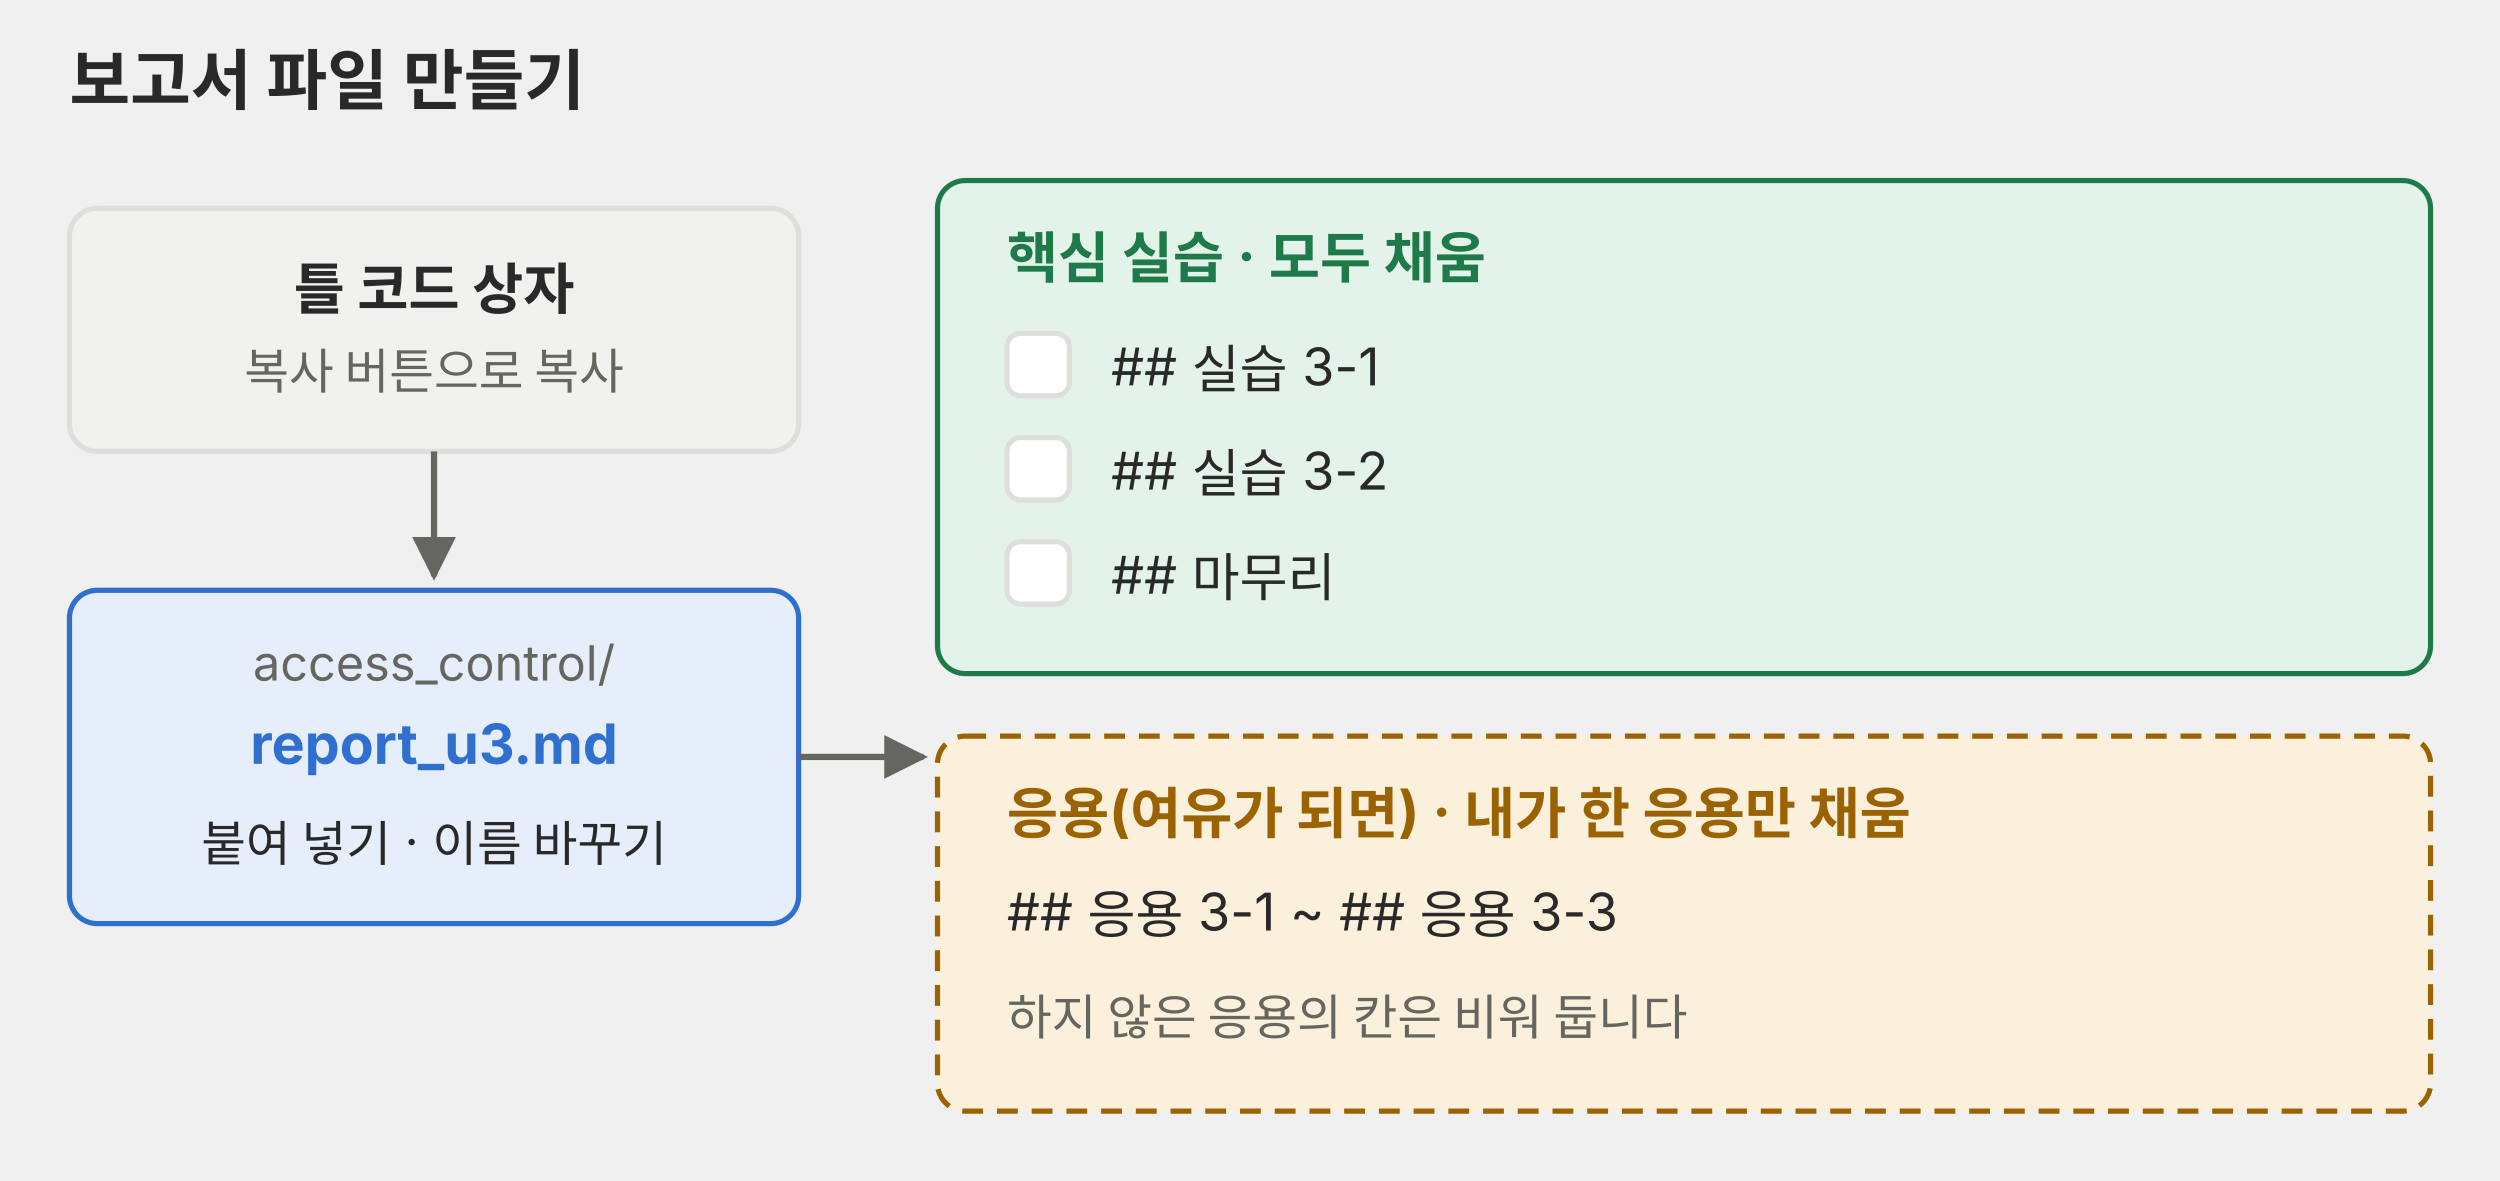
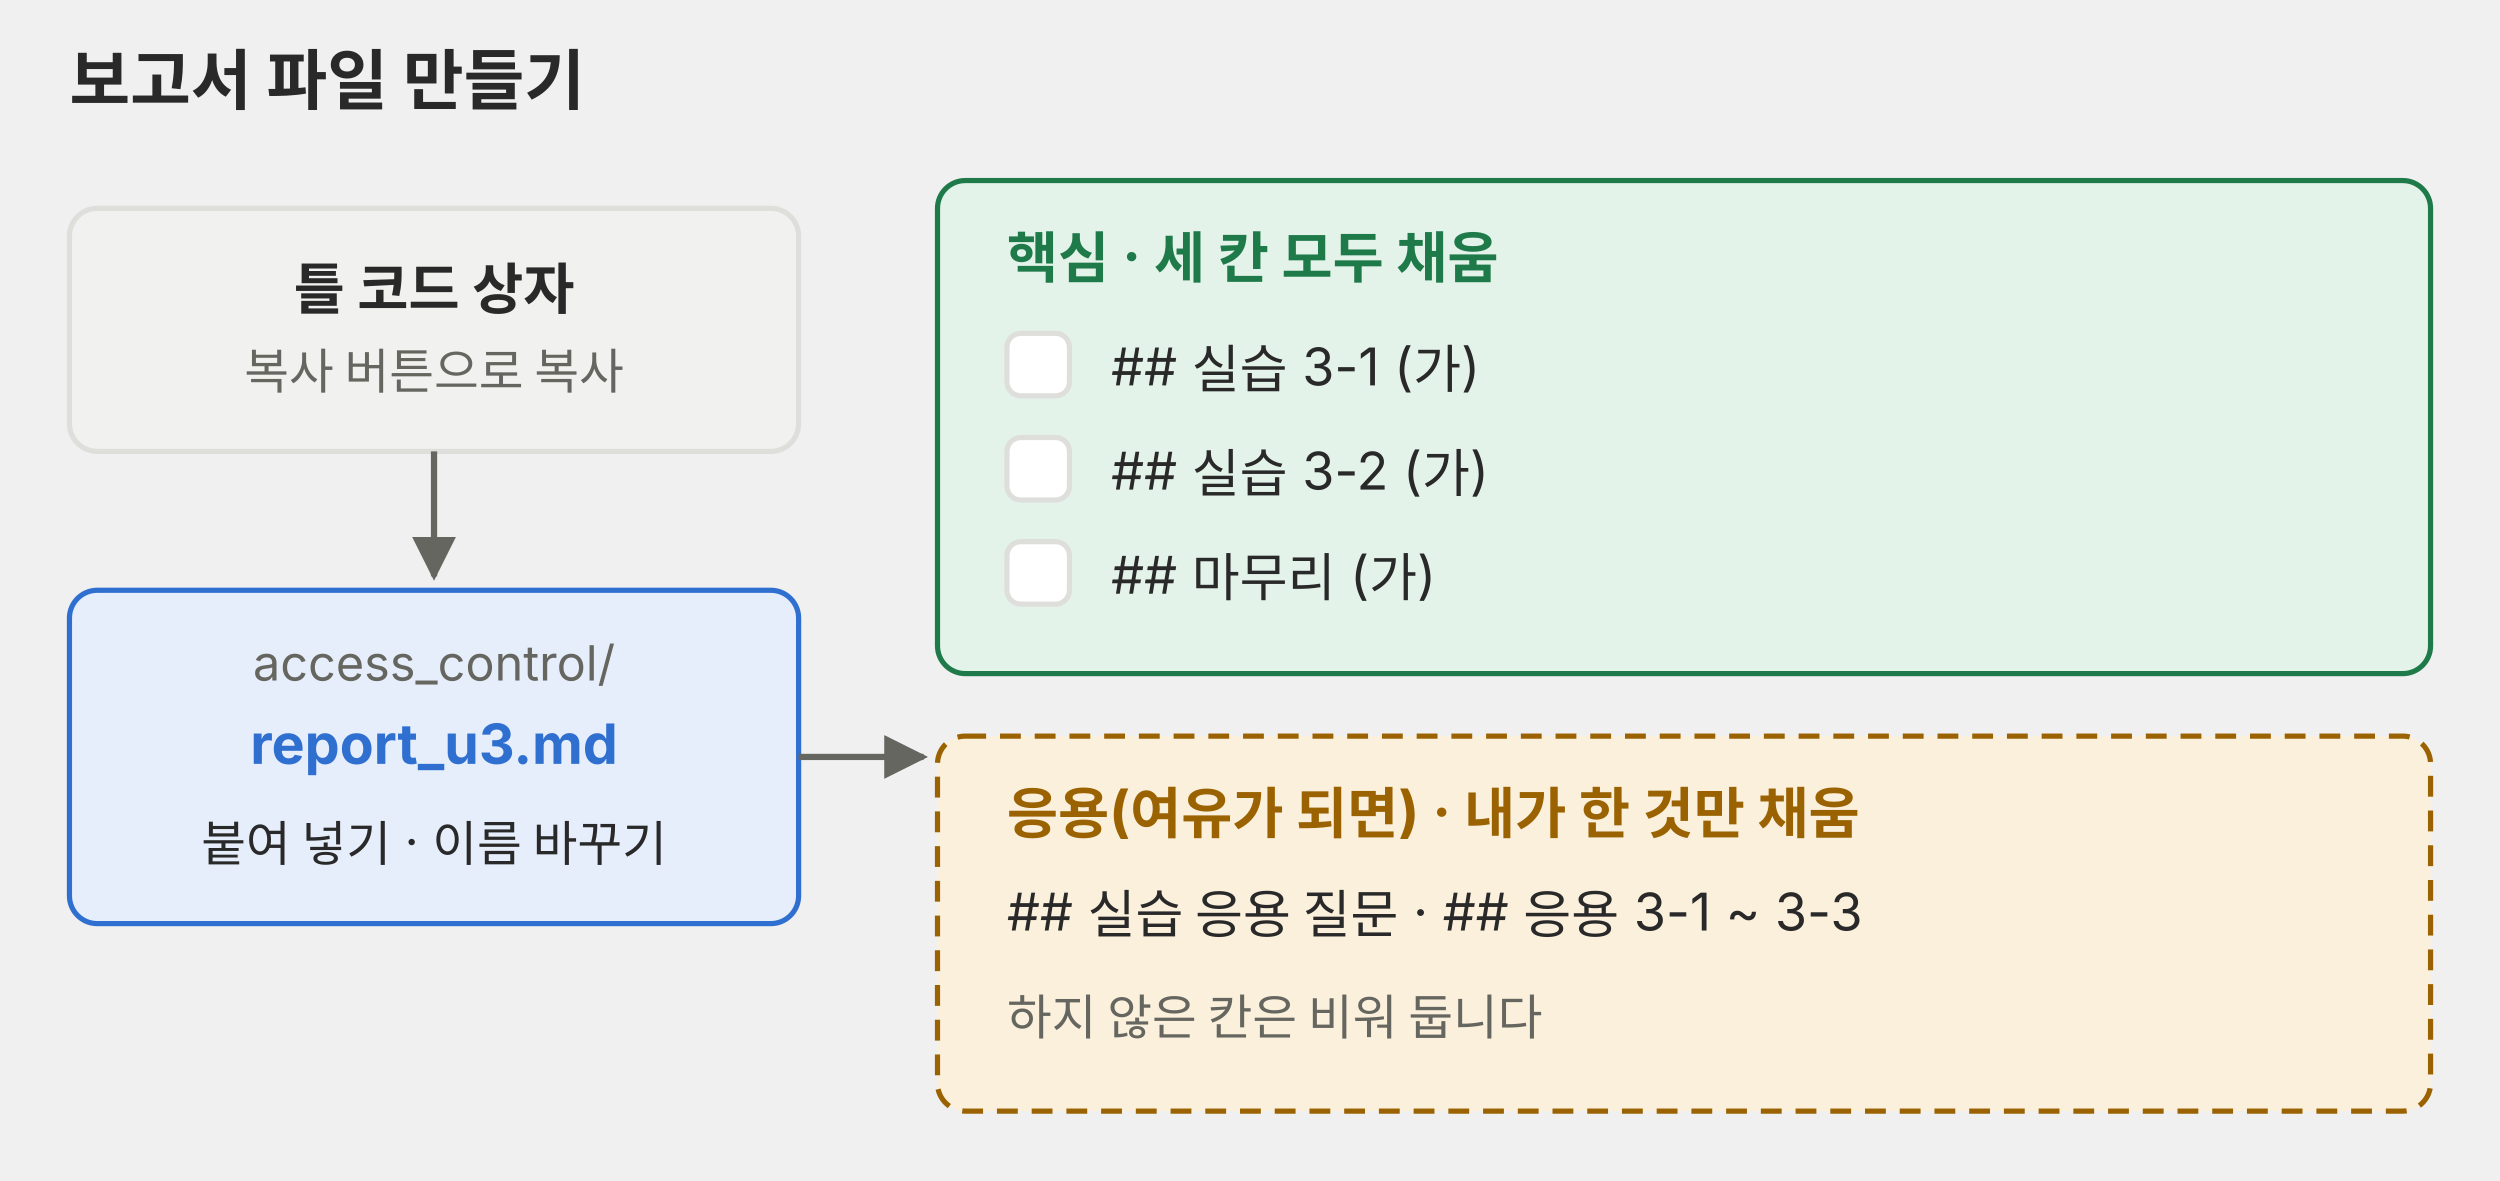
<svg xmlns="http://www.w3.org/2000/svg" viewBox="0 0 720 340" role="img">
  <defs>
    <marker id="a-p01" viewBox="0 0 10 10" refX="9" refY="5" markerWidth="7" markerHeight="7" orient="auto-start-reverse">
      <path d="M0,0 L10,5 L0,10 z" fill="#666660" />
    </marker>
  </defs>
  <g font-family="Pretendard, 'Noto Sans KR', -apple-system, 'Segoe UI', sans-serif">
    <text x="20" y="30" font-size="19" fill="#292929" font-weight="700">보고서 파일 만들기</text>
    <rect x="20" y="60" width="210" height="70" rx="8" fill="#f1f1ef" stroke="#dededb" stroke-width="1.5" />
    <text x="125" y="89" font-size="16" fill="#292929" text-anchor="middle" font-weight="700">틀 코드 상자</text>
    <text x="125" y="112" font-size="14" fill="#666660" text-anchor="middle">복사 버튼으로 복사</text>
    <rect x="20" y="170" width="210" height="96" rx="8" fill="#e6eefb" stroke="#2f6fd0" stroke-width="1.5" />
    <text x="125" y="196" font-size="14" fill="#666660" text-anchor="middle">access_control/</text>
    <text x="125" y="220" font-size="16" fill="#2f6fd0" text-anchor="middle" font-weight="700">report_u3.md</text>
    <text x="125" y="248" font-size="14" fill="#292929" text-anchor="middle">붙여 넣기 · 이름 바꾸기</text>
    <polyline points="125,130 125,166" fill="none" stroke="#666660" stroke-width="1.8" marker-end="url(#a-p01)" />
    <polyline points="230,218 266,218" fill="none" stroke="#666660" stroke-width="1.8" marker-end="url(#a-p01)" />
    <rect x="270" y="52" width="430" height="142" rx="8" fill="#e4f3ea" stroke="#1f7a4a" stroke-width="1.5" />
-     <text x="290" y="80" font-size="16" fill="#1f7a4a" font-weight="700">핵심 실습 · 모두 채움</text>
+     <text x="290" y="80" font-size="16" fill="#1f7a4a" font-weight="700">핵심 · 세 칸 모두 채움</text>
    <rect x="290" y="96" width="18" height="18" rx="4" fill="#ffffff" stroke="#dededb" stroke-width="1.5" />
-     <text x="320" y="111" font-size="15" fill="#292929">## 실습 3-1</text>
+     <text x="320" y="111" font-size="15" fill="#292929">## 실습 3-1 (가)</text>
    <rect x="290" y="126" width="18" height="18" rx="4" fill="#ffffff" stroke="#dededb" stroke-width="1.5" />
-     <text x="320" y="141" font-size="15" fill="#292929">## 실습 3-2</text>
+     <text x="320" y="141" font-size="15" fill="#292929">## 실습 3-2 (가)</text>
    <rect x="290" y="156" width="18" height="18" rx="4" fill="#ffffff" stroke="#dededb" stroke-width="1.5" />
-     <text x="320" y="171" font-size="15" fill="#292929">## 마무리</text>
+     <text x="320" y="171" font-size="15" fill="#292929">## 마무리 (가)</text>
    <rect x="270" y="212" width="430" height="108" rx="8" fill="#fbf0dc" stroke="#9a6200" stroke-width="1.5" stroke-dasharray="6 4" />
-     <text x="290" y="240" font-size="16" fill="#9a6200" font-weight="700">응용(여유가 되면) · 내가 한 응용만 채움</text>
-     <text x="290" y="268" font-size="15" fill="#292929">## 응용 3-1 ~ ## 응용 3-3</text>
-     <text x="290" y="298" font-size="14" fill="#666660">하지 않은 응용의 칸은 비워 둡니다</text>
+     <text x="290" y="240" font-size="16" fill="#9a6200" font-weight="700">응용(여유가 되면) · 내가 한 것만 채움</text>
+     <text x="290" y="268" font-size="15" fill="#292929">## 실습 응용 질문 · ## 응용 3-1 ~ 3-3</text>
+     <text x="290" y="298" font-size="14" fill="#666660">하지 않은 칸은 비워 둡니다</text>
  </g>
</svg>
